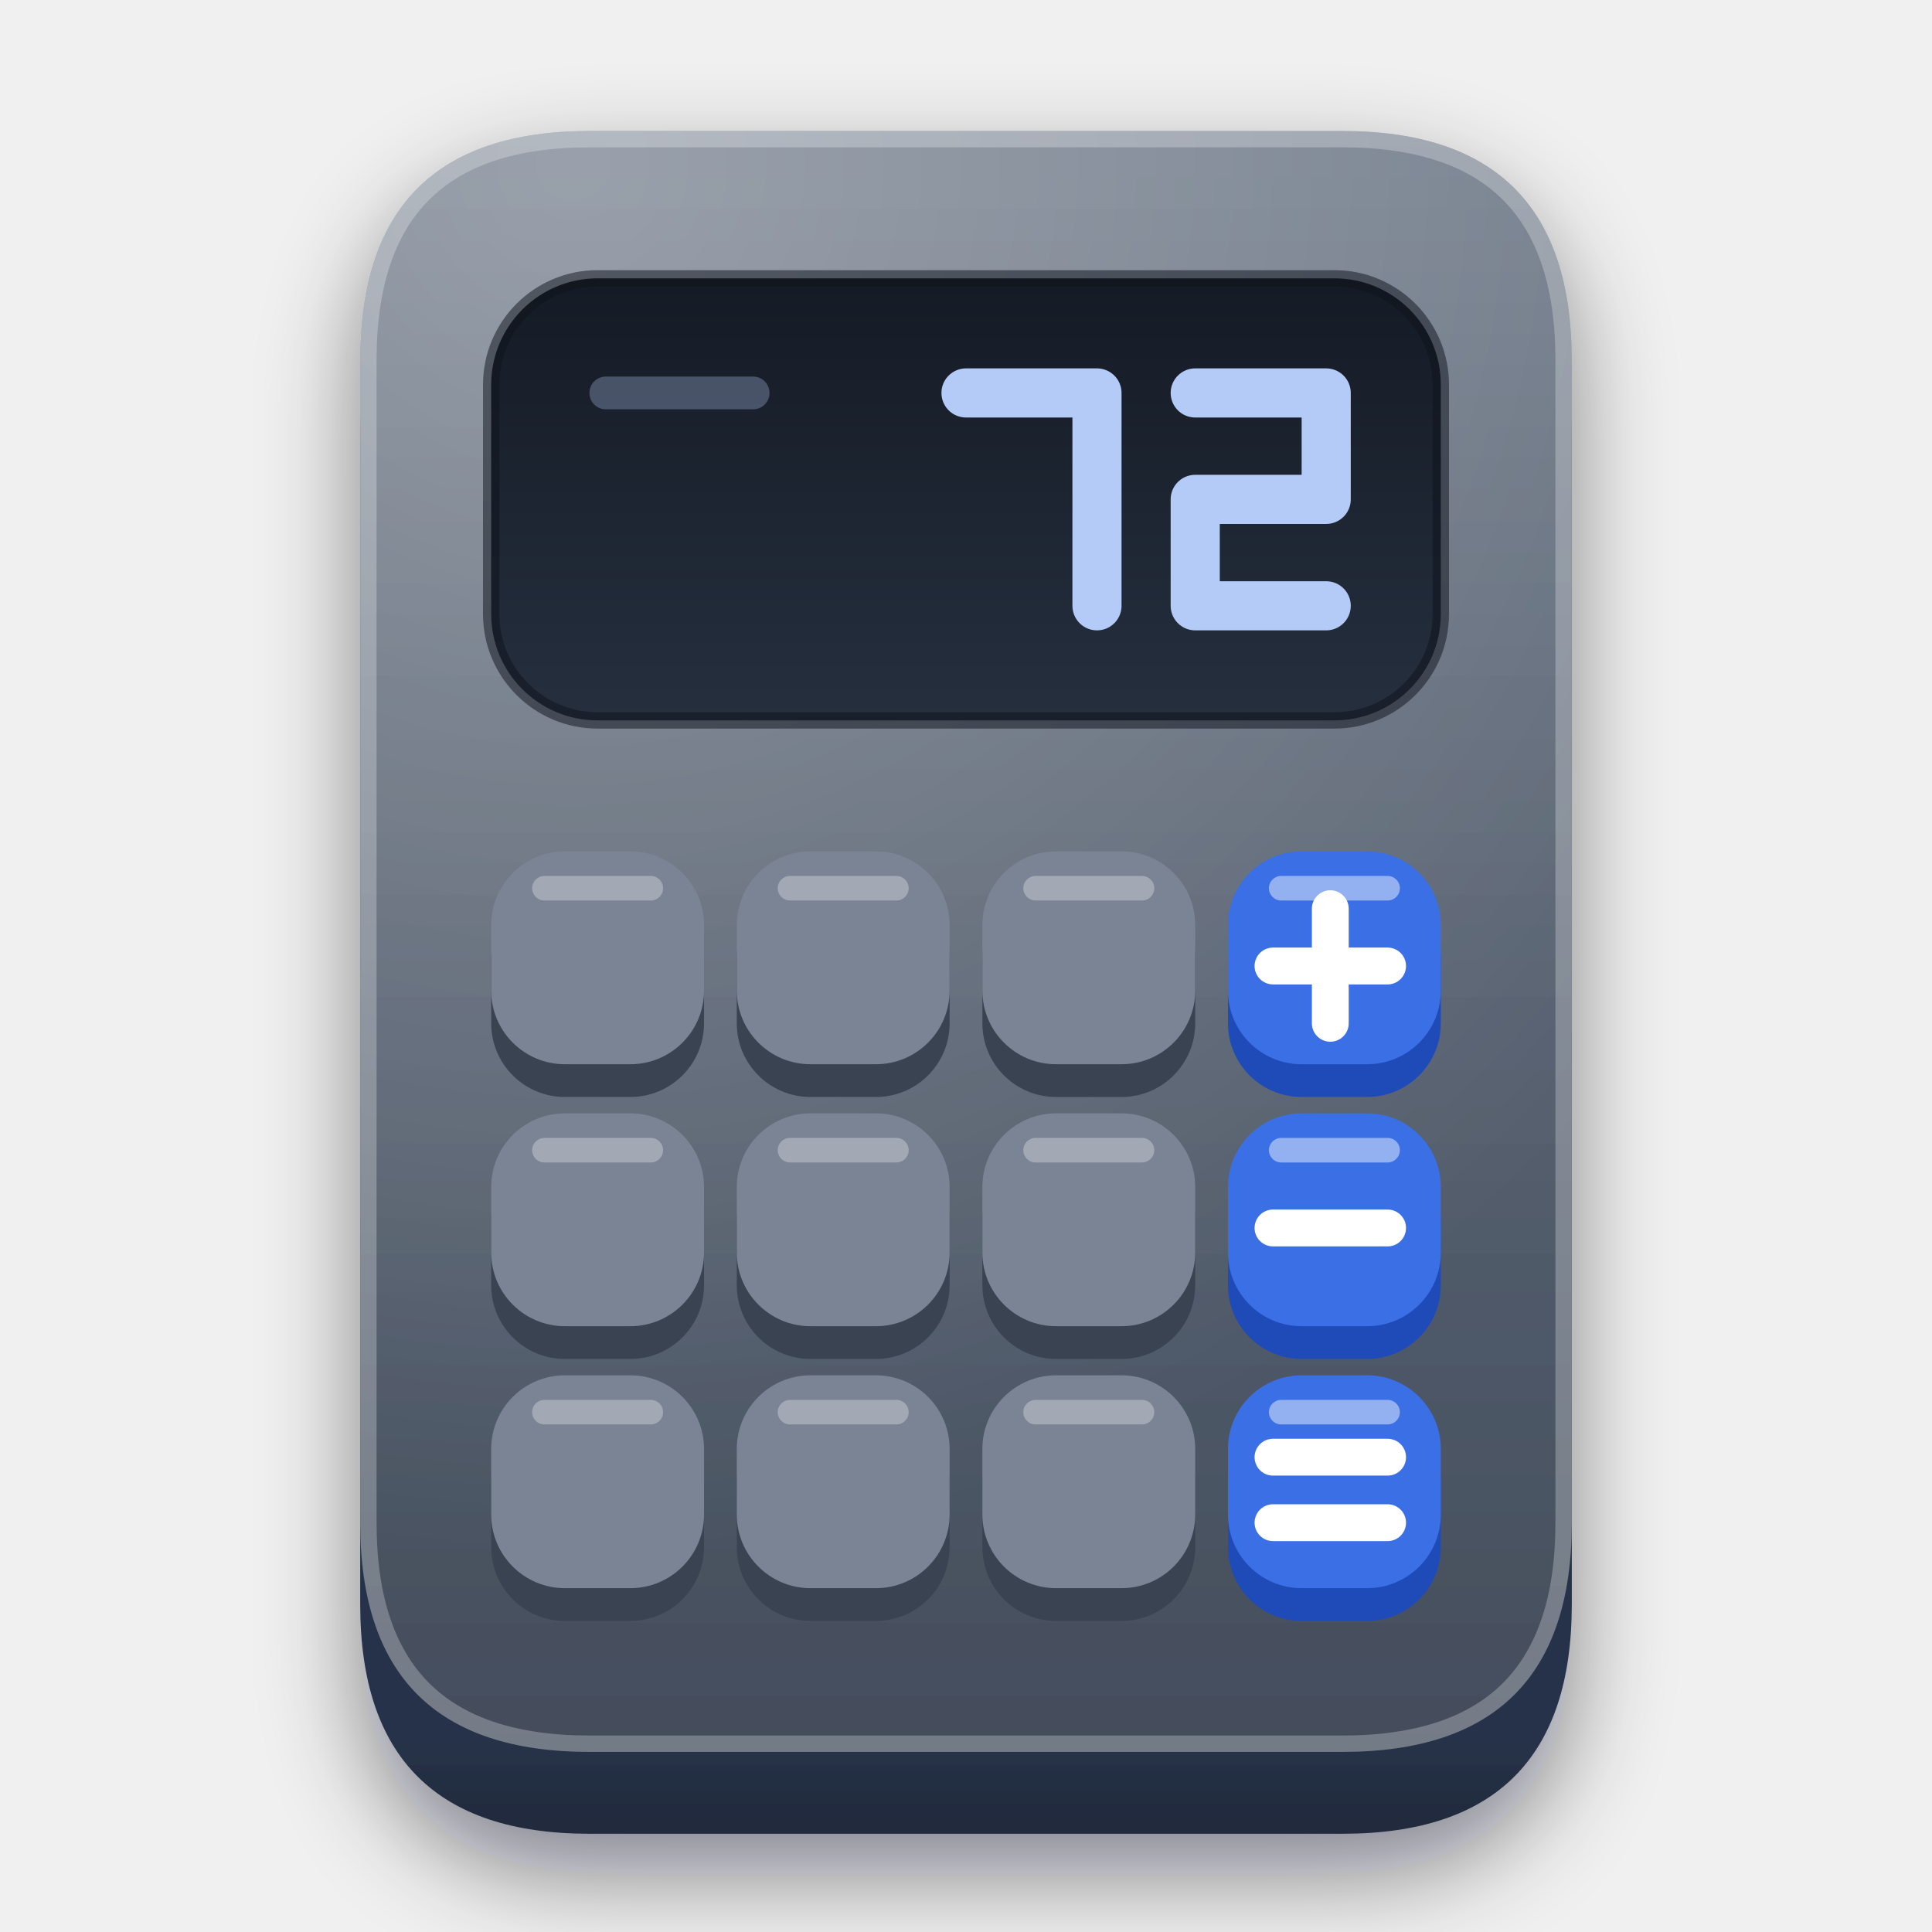
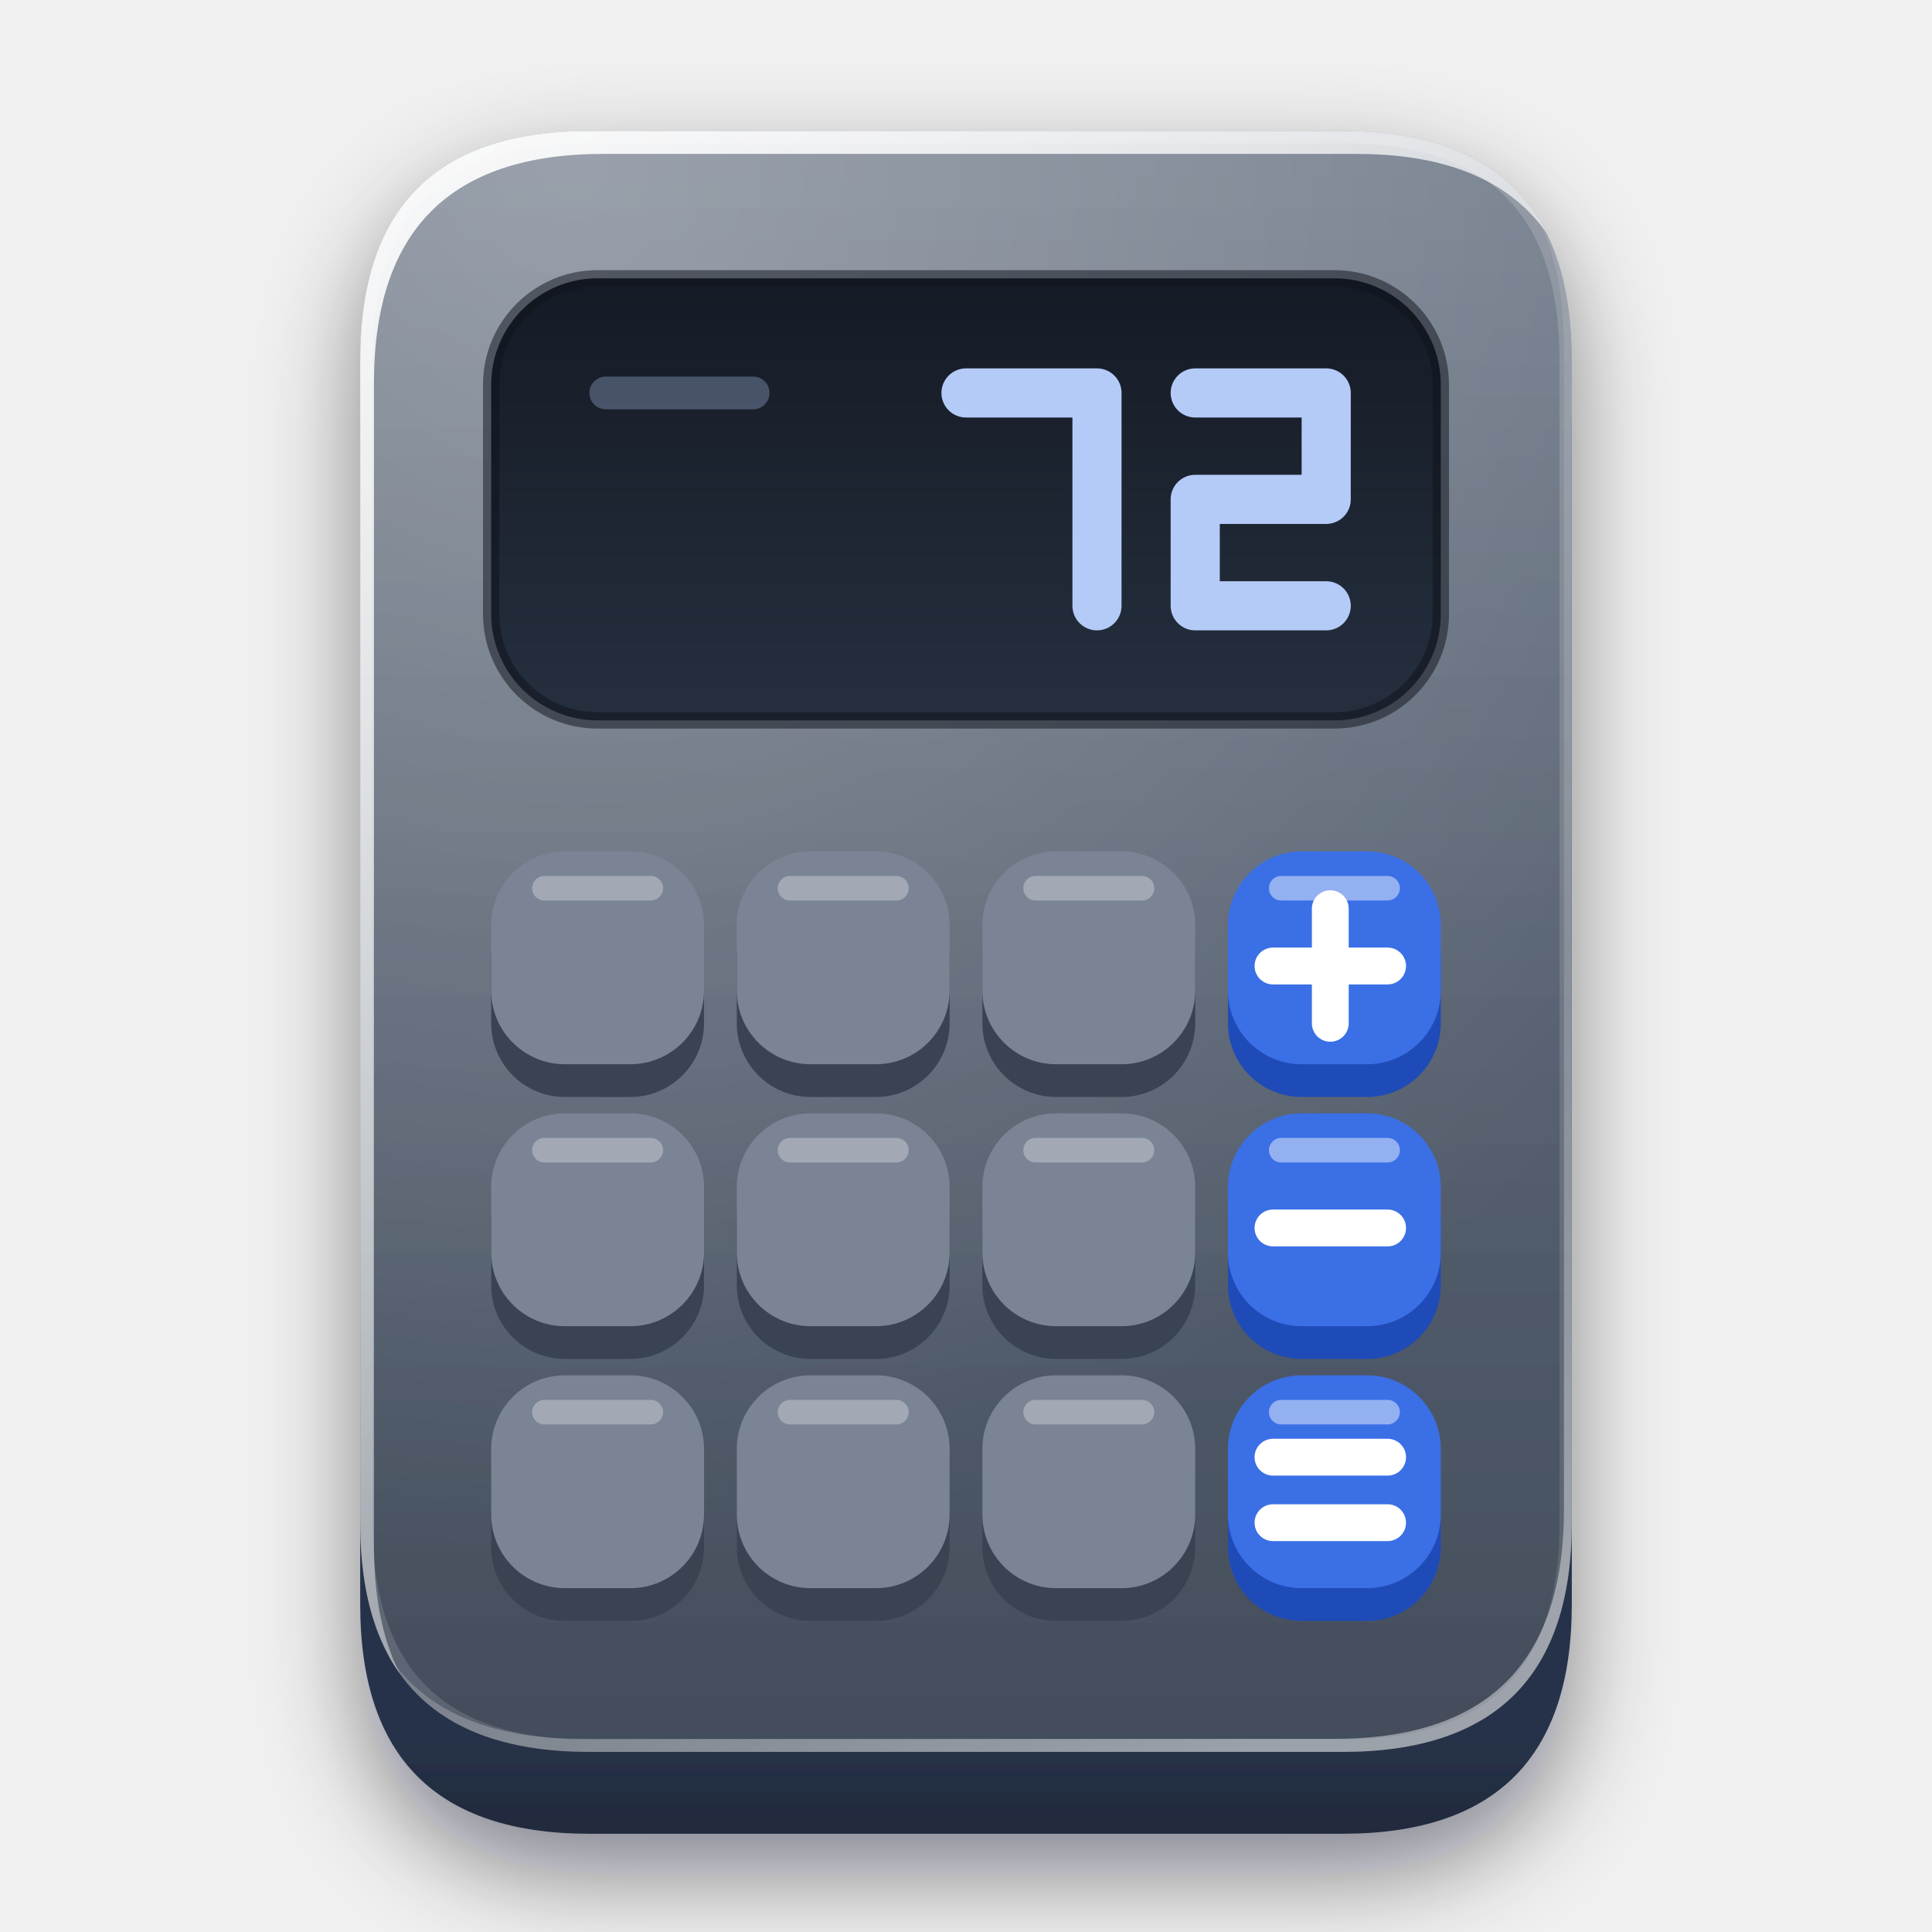
- <svg xmlns="http://www.w3.org/2000/svg" width="236" height="236" viewBox="0 0 236 236" fill="none">
+ <svg xmlns="http://www.w3.org/2000/svg" width="236" height="236" viewBox="0 0 236 236" preserveAspectRatio="none">
  <defs>
-     <linearGradient id="ca_body" x1="118" y1="16" x2="118" y2="214" gradientUnits="userSpaceOnUse">
-       <stop offset="0" stop-color="#737d8c" />
-       <stop offset="0.5" stop-color="#596372" />
-       <stop offset="1" stop-color="#434d5c" />
-     </linearGradient>
-     <linearGradient id="ca_side" x1="0" y1="200" x2="0" y2="224" gradientUnits="userSpaceOnUse">
-       <stop offset="0" stop-color="#28334a" />
-       <stop offset="1" stop-color="#1b2433" />
-     </linearGradient>
-     <linearGradient id="ca_lcd" x1="0" y1="32" x2="0" y2="88" gradientUnits="userSpaceOnUse">
-       <stop offset="0" stop-color="#141a24" />
-       <stop offset="1" stop-color="#252f3e" />
-     </linearGradient>
-     <linearGradient id="ca_kg" x1="0" y1="0" x2="0" y2="30" gradientUnits="userSpaceOnUse">
-       <stop offset="0" stop-color="#95a0b0" />
-       <stop offset="1" stop-color="#7a8494" />
-     </linearGradient>
-     <linearGradient id="ca_kb" x1="0" y1="0" x2="0" y2="30" gradientUnits="userSpaceOnUse">
-       <stop offset="0" stop-color="#6f9ef9" />
-       <stop offset="1" stop-color="#3a6fe6" />
-     </linearGradient>
-     <radialGradient id="ca_bloom" cx="70" cy="20" r="170" gradientUnits="userSpaceOnUse">
-       <stop offset="0" stop-color="white" stop-opacity="0.28" />
-       <stop offset="1" stop-color="white" stop-opacity="0" />
-     </radialGradient>
-     <clipPath id="ca_clip">
-       <path d="M72 16H164Q192 16 192 44V186Q192 214 164 214H72Q44 214 44 186V44Q44 16 72 16Z" />
-     </clipPath>
-     <filter id="ca_shadow" x="-20" y="-20" width="276" height="276" filterUnits="userSpaceOnUse" color-interpolation-filters="sRGB">
+     <filter id="shadow1" x="-20" y="-20" width="276" height="276" filterUnits="userSpaceOnUse" color-interpolation-filters="sRGB">
      <feDropShadow dx="0" dy="5" stdDeviation="6" flood-color="#0a0f1f" flood-opacity="0.45" />
    </filter>
  </defs>
-   <g filter="url(#ca_shadow)">
-     <path d="M72 16H164Q192 16 192 44V186Q192 214 164 214H72Q44 214 44 186V44Q44 16 72 16Z" fill="url(#ca_side)" transform="translate(0 10)" />
-     <path d="M72 16H164Q192 16 192 44V186Q192 214 164 214H72Q44 214 44 186V44Q44 16 72 16Z" fill="url(#ca_body)" />
-   </g>
-   <g clip-path="url(#ca_clip)">
-     <rect width="236" height="236" fill="url(#ca_bloom)" />
-   </g>
-   <path d="M72 16H164Q192 16 192 44V186Q192 214 164 214H72Q44 214 44 186V44Q44 16 72 16Z" stroke="white" stroke-opacity="0.26" stroke-width="4" clip-path="url(#ca_clip)" />
-   <rect x="60" y="34" width="116" height="54" rx="13" fill="url(#ca_lcd)" />
-   <rect x="60" y="34" width="116" height="54" rx="13" stroke="#0e131b" stroke-opacity="0.5" stroke-width="2" />
-   <path d="M118 48H134V74M146 48H162V61H146V74H162" stroke="#b4cbf8" stroke-width="6" stroke-linecap="round" stroke-linejoin="round" />
-   <rect x="72" y="46" width="22" height="4" rx="2" fill="#b4cbf8" opacity="0.3" />
-   <rect x="60" y="108" width="26" height="26" rx="9" fill="#394352" />
-   <rect x="60" y="104" width="26" height="26" rx="9" fill="url(#ca_kg)" />
-   <rect x="65" y="107" width="16" height="3" rx="1.5" fill="white" opacity="0.3" />
-   <rect x="90" y="108" width="26" height="26" rx="9" fill="#394352" />
-   <rect x="90" y="104" width="26" height="26" rx="9" fill="url(#ca_kg)" />
-   <rect x="95" y="107" width="16" height="3" rx="1.5" fill="white" opacity="0.3" />
-   <rect x="120" y="108" width="26" height="26" rx="9" fill="#394352" />
-   <rect x="120" y="104" width="26" height="26" rx="9" fill="url(#ca_kg)" />
-   <rect x="125" y="107" width="16" height="3" rx="1.5" fill="white" opacity="0.3" />
-   <rect x="150" y="108" width="26" height="26" rx="9" fill="#1f4bb8" />
-   <rect x="150" y="104" width="26" height="26" rx="9" fill="url(#ca_kb)" />
-   <rect x="155" y="107" width="16" height="3" rx="1.5" fill="white" opacity="0.45" />
-   <path d="M162.5 111V125M155.5 118H169.5" stroke="white" stroke-width="4.5" stroke-linecap="round" />
-   <rect x="60" y="140" width="26" height="26" rx="9" fill="#394352" />
-   <rect x="60" y="136" width="26" height="26" rx="9" fill="url(#ca_kg)" />
-   <rect x="65" y="139" width="16" height="3" rx="1.5" fill="white" opacity="0.3" />
-   <rect x="90" y="140" width="26" height="26" rx="9" fill="#394352" />
-   <rect x="90" y="136" width="26" height="26" rx="9" fill="url(#ca_kg)" />
-   <rect x="95" y="139" width="16" height="3" rx="1.5" fill="white" opacity="0.3" />
-   <rect x="120" y="140" width="26" height="26" rx="9" fill="#394352" />
-   <rect x="120" y="136" width="26" height="26" rx="9" fill="url(#ca_kg)" />
-   <rect x="125" y="139" width="16" height="3" rx="1.5" fill="white" opacity="0.3" />
-   <rect x="150" y="140" width="26" height="26" rx="9" fill="#1f4bb8" />
-   <rect x="150" y="136" width="26" height="26" rx="9" fill="url(#ca_kb)" />
-   <rect x="155" y="139" width="16" height="3" rx="1.5" fill="white" opacity="0.45" />
-   <path d="M155.5 150H169.5" stroke="white" stroke-width="4.5" stroke-linecap="round" />
-   <rect x="60" y="172" width="26" height="26" rx="9" fill="#394352" />
-   <rect x="60" y="168" width="26" height="26" rx="9" fill="url(#ca_kg)" />
-   <rect x="65" y="171" width="16" height="3" rx="1.5" fill="white" opacity="0.3" />
-   <rect x="90" y="172" width="26" height="26" rx="9" fill="#394352" />
-   <rect x="90" y="168" width="26" height="26" rx="9" fill="url(#ca_kg)" />
-   <rect x="95" y="171" width="16" height="3" rx="1.5" fill="white" opacity="0.3" />
-   <rect x="120" y="172" width="26" height="26" rx="9" fill="#394352" />
-   <rect x="120" y="168" width="26" height="26" rx="9" fill="url(#ca_kg)" />
-   <rect x="125" y="171" width="16" height="3" rx="1.5" fill="white" opacity="0.3" />
-   <rect x="150" y="172" width="26" height="26" rx="9" fill="#1f4bb8" />
-   <rect x="150" y="168" width="26" height="26" rx="9" fill="url(#ca_kb)" />
-   <rect x="155" y="171" width="16" height="3" rx="1.5" fill="white" opacity="0.45" />
-   <path d="M155.5 178H169.5M155.5 186H169.5" stroke="white" stroke-width="4.5" stroke-linecap="round" />
+   <g filter="url(#shadow1)">
+     <g fill="none">
+       <defs>
+         <linearGradient id="l2-ca_side" x1="0" y1="200" x2="0" y2="224" gradientUnits="userSpaceOnUse">
+           <stop offset="0" stop-color="#28334a" />
+           <stop offset="1" stop-color="#1b2433" />
+         </linearGradient>
+       </defs>
+       <path d="M72 16H164Q192 16 192 44V186Q192 214 164 214H72Q44 214 44 186V44Q44 16 72 16Z" fill="url(#l2-ca_side)" transform="translate(0 10)" />
+     </g>
+     <g fill="none">
+       <defs>
+         <linearGradient id="l3-ca_body" x1="118" y1="16" x2="118" y2="214" gradientUnits="userSpaceOnUse">
+           <stop offset="0" stop-color="#737d8c" />
+           <stop offset="0.5" stop-color="#596372" />
+           <stop offset="1" stop-color="#434d5c" />
+         </linearGradient>
+       </defs>
+       <path d="M72 16H164Q192 16 192 44V186Q192 214 164 214H72Q44 214 44 186V44Q44 16 72 16Z" fill="url(#l3-ca_body)" />
+     </g>
+   </g>
+   <defs>
+     <clipPath id="clip4">
+       <path d="M72 16 H164 Q192 16 192 44 V186 Q192 214 164 214 H72 Q44 214 44 186 V44 Q44 16 72 16 Z" clip-rule="nonzero" />
+     </clipPath>
+   </defs>
+   <g clip-path="url(#clip4)">
+     <g fill="none">
+       <defs>
+         <radialGradient id="l5-ca_bloom" cx="70" cy="20" r="170" gradientUnits="userSpaceOnUse">
+           <stop offset="0" stop-color="white" stop-opacity="0.28" />
+           <stop offset="1" stop-color="white" stop-opacity="0" />
+         </radialGradient>
+       </defs>
+       <rect width="236" height="236" fill="url(#l5-ca_bloom)" />
+     </g>
+   </g>
+   <defs>
+     <clipPath id="rim6">
+       <path d="M72 16H164Q192 16 192 44V186Q192 214 164 214H72Q44 214 44 186V44Q44 16 72 16Z" clip-rule="nonzero" />
+     </clipPath>
+     <linearGradient id="rim6g0" x1="44" y1="16" x2="155" y2="214" gradientUnits="userSpaceOnUse">
+       <stop offset="0" stop-color="#ffffff" stop-opacity="0.200" />
+       <stop offset="1" stop-color="#ffffff" stop-opacity="0.100" />
+     </linearGradient>
+     <linearGradient id="rim6g1" x1="44" y1="16" x2="155" y2="214" gradientUnits="userSpaceOnUse">
+       <stop offset="0" stop-color="#ffffff" stop-opacity="0.950" />
+       <stop offset="0.45" stop-color="#ffffff" stop-opacity="0.600" />
+       <stop offset="1" stop-color="#ffffff" stop-opacity="0.250" />
+     </linearGradient>
+     <linearGradient id="rim6g2" x1="44" y1="16" x2="155" y2="214" gradientUnits="userSpaceOnUse">
+       <stop offset="0" stop-color="#ffffff" stop-opacity="0.050" />
+       <stop offset="0.7" stop-color="#ffffff" stop-opacity="0.150" />
+       <stop offset="1" stop-color="#ffffff" stop-opacity="0.420" />
+     </linearGradient>
+   </defs>
+   <g clip-path="url(#rim6)">
+     <path d="M72 16H164Q192 16 192 44V186Q192 214 164 214H72Q44 214 44 186V44Q44 16 72 16Z" fill="none" stroke="url(#rim6g0)" stroke-width="3" />
+     <path d="M72 16H164Q192 16 192 44V186Q192 214 164 214H72Q44 214 44 186V44Q44 16 72 16ZM73.68 18.8 H165.68 Q193.68 18.8 193.68 46.8 V188.8 Q193.68 216.8 165.68 216.8 H73.68 Q45.68 216.8 45.68 188.8 V46.8 Q45.68 18.8 73.68 18.8 Z" fill="url(#rim6g1)" fill-rule="evenodd" />
+     <path d="M72 16H164Q192 16 192 44V186Q192 214 164 214H72Q44 214 44 186V44Q44 16 72 16ZM71.04 14.4 H163.04 Q191.04 14.4 191.04 42.4 V184.4 Q191.04 212.4 163.04 212.4 H71.04 Q43.04 212.4 43.04 184.4 V42.4 Q43.04 14.4 71.04 14.4 Z" fill="url(#rim6g2)" fill-rule="evenodd" />
+   </g>
+   <g fill="none">
+     <defs>
+       <linearGradient id="l7-ca_lcd" x1="0" y1="32" x2="0" y2="88" gradientUnits="userSpaceOnUse">
+         <stop offset="0" stop-color="#141a24" />
+         <stop offset="1" stop-color="#252f3e" />
+       </linearGradient>
+     </defs>
+     <rect x="60" y="34" width="116" height="54" rx="13" fill="url(#l7-ca_lcd)" />
+   </g>
+   <g fill="none">
+     <rect x="60" y="34" width="116" height="54" rx="13" stroke="#0e131b" stroke-opacity="0.5" stroke-width="2" />
+   </g>
+   <g fill="none">
+     <path d="M118 48H134V74" stroke="#b4cbf8" stroke-width="6" stroke-linecap="round" stroke-linejoin="round" fill="none" />
+   </g>
+   <g fill="none">
+     <path d="M146 48H162V61H146V74H162" stroke="#b4cbf8" stroke-width="6" stroke-linecap="round" stroke-linejoin="round" fill="none" />
+   </g>
+   <g fill="none">
+     <rect x="72" y="46" width="22" height="4" rx="2" fill="#b4cbf8" opacity="0.3" />
+   </g>
+   <g fill="none">
+     <rect x="60" y="108" width="26" height="26" rx="9" fill="#394352" />
+   </g>
+   <g fill="none">
+     <defs>
+       <linearGradient id="l13-ca_kg" x1="0" y1="0" x2="0" y2="30" gradientUnits="userSpaceOnUse">
+         <stop offset="0" stop-color="#95a0b0" />
+         <stop offset="1" stop-color="#7a8494" />
+       </linearGradient>
+     </defs>
+     <rect x="60" y="104" width="26" height="26" rx="9" fill="url(#l13-ca_kg)" />
+   </g>
+   <g fill="none">
+     <rect x="65" y="107" width="16" height="3" rx="1.5" fill="white" opacity="0.3" />
+   </g>
+   <g fill="none">
+     <rect x="90" y="108" width="26" height="26" rx="9" fill="#394352" />
+   </g>
+   <g fill="none">
+     <defs>
+       <linearGradient id="l16-ca_kg" x1="0" y1="0" x2="0" y2="30" gradientUnits="userSpaceOnUse">
+         <stop offset="0" stop-color="#95a0b0" />
+         <stop offset="1" stop-color="#7a8494" />
+       </linearGradient>
+     </defs>
+     <rect x="90" y="104" width="26" height="26" rx="9" fill="url(#l16-ca_kg)" />
+   </g>
+   <g fill="none">
+     <rect x="95" y="107" width="16" height="3" rx="1.5" fill="white" opacity="0.3" />
+   </g>
+   <g fill="none">
+     <rect x="120" y="108" width="26" height="26" rx="9" fill="#394352" />
+   </g>
+   <g fill="none">
+     <defs>
+       <linearGradient id="l19-ca_kg" x1="0" y1="0" x2="0" y2="30" gradientUnits="userSpaceOnUse">
+         <stop offset="0" stop-color="#95a0b0" />
+         <stop offset="1" stop-color="#7a8494" />
+       </linearGradient>
+     </defs>
+     <rect x="120" y="104" width="26" height="26" rx="9" fill="url(#l19-ca_kg)" />
+   </g>
+   <g fill="none">
+     <rect x="125" y="107" width="16" height="3" rx="1.5" fill="white" opacity="0.3" />
+   </g>
+   <g fill="none">
+     <rect x="150" y="108" width="26" height="26" rx="9" fill="#1f4bb8" />
+   </g>
+   <g fill="none">
+     <defs>
+       <linearGradient id="l22-ca_kb" x1="0" y1="0" x2="0" y2="30" gradientUnits="userSpaceOnUse">
+         <stop offset="0" stop-color="#6f9ef9" />
+         <stop offset="1" stop-color="#3a6fe6" />
+       </linearGradient>
+     </defs>
+     <rect x="150" y="104" width="26" height="26" rx="9" fill="url(#l22-ca_kb)" />
+   </g>
+   <g fill="none">
+     <rect x="155" y="107" width="16" height="3" rx="1.5" fill="white" opacity="0.45" />
+   </g>
+   <g fill="none">
+     <path d="M162.5 111V125M155.5 118H169.5" stroke="white" stroke-width="4.5" stroke-linecap="round" />
+   </g>
+   <g fill="none">
+     <rect x="60" y="140" width="26" height="26" rx="9" fill="#394352" />
+   </g>
+   <g fill="none">
+     <defs>
+       <linearGradient id="l26-ca_kg" x1="0" y1="0" x2="0" y2="30" gradientUnits="userSpaceOnUse">
+         <stop offset="0" stop-color="#95a0b0" />
+         <stop offset="1" stop-color="#7a8494" />
+       </linearGradient>
+     </defs>
+     <rect x="60" y="136" width="26" height="26" rx="9" fill="url(#l26-ca_kg)" />
+   </g>
+   <g fill="none">
+     <rect x="65" y="139" width="16" height="3" rx="1.5" fill="white" opacity="0.3" />
+   </g>
+   <g fill="none">
+     <rect x="90" y="140" width="26" height="26" rx="9" fill="#394352" />
+   </g>
+   <g fill="none">
+     <defs>
+       <linearGradient id="l29-ca_kg" x1="0" y1="0" x2="0" y2="30" gradientUnits="userSpaceOnUse">
+         <stop offset="0" stop-color="#95a0b0" />
+         <stop offset="1" stop-color="#7a8494" />
+       </linearGradient>
+     </defs>
+     <rect x="90" y="136" width="26" height="26" rx="9" fill="url(#l29-ca_kg)" />
+   </g>
+   <g fill="none">
+     <rect x="95" y="139" width="16" height="3" rx="1.5" fill="white" opacity="0.3" />
+   </g>
+   <g fill="none">
+     <rect x="120" y="140" width="26" height="26" rx="9" fill="#394352" />
+   </g>
+   <g fill="none">
+     <defs>
+       <linearGradient id="l32-ca_kg" x1="0" y1="0" x2="0" y2="30" gradientUnits="userSpaceOnUse">
+         <stop offset="0" stop-color="#95a0b0" />
+         <stop offset="1" stop-color="#7a8494" />
+       </linearGradient>
+     </defs>
+     <rect x="120" y="136" width="26" height="26" rx="9" fill="url(#l32-ca_kg)" />
+   </g>
+   <g fill="none">
+     <rect x="125" y="139" width="16" height="3" rx="1.5" fill="white" opacity="0.3" />
+   </g>
+   <g fill="none">
+     <rect x="150" y="140" width="26" height="26" rx="9" fill="#1f4bb8" />
+   </g>
+   <g fill="none">
+     <defs>
+       <linearGradient id="l35-ca_kb" x1="0" y1="0" x2="0" y2="30" gradientUnits="userSpaceOnUse">
+         <stop offset="0" stop-color="#6f9ef9" />
+         <stop offset="1" stop-color="#3a6fe6" />
+       </linearGradient>
+     </defs>
+     <rect x="150" y="136" width="26" height="26" rx="9" fill="url(#l35-ca_kb)" />
+   </g>
+   <g fill="none">
+     <rect x="155" y="139" width="16" height="3" rx="1.5" fill="white" opacity="0.45" />
+   </g>
+   <g fill="none">
+     <path d="M155.5 150H169.5" stroke="white" stroke-width="4.5" stroke-linecap="round" />
+   </g>
+   <g fill="none">
+     <rect x="60" y="172" width="26" height="26" rx="9" fill="#394352" />
+   </g>
+   <g fill="none">
+     <defs>
+       <linearGradient id="l39-ca_kg" x1="0" y1="0" x2="0" y2="30" gradientUnits="userSpaceOnUse">
+         <stop offset="0" stop-color="#95a0b0" />
+         <stop offset="1" stop-color="#7a8494" />
+       </linearGradient>
+     </defs>
+     <rect x="60" y="168" width="26" height="26" rx="9" fill="url(#l39-ca_kg)" />
+   </g>
+   <g fill="none">
+     <rect x="65" y="171" width="16" height="3" rx="1.5" fill="white" opacity="0.3" />
+   </g>
+   <g fill="none">
+     <rect x="90" y="172" width="26" height="26" rx="9" fill="#394352" />
+   </g>
+   <g fill="none">
+     <defs>
+       <linearGradient id="l42-ca_kg" x1="0" y1="0" x2="0" y2="30" gradientUnits="userSpaceOnUse">
+         <stop offset="0" stop-color="#95a0b0" />
+         <stop offset="1" stop-color="#7a8494" />
+       </linearGradient>
+     </defs>
+     <rect x="90" y="168" width="26" height="26" rx="9" fill="url(#l42-ca_kg)" />
+   </g>
+   <g fill="none">
+     <rect x="95" y="171" width="16" height="3" rx="1.5" fill="white" opacity="0.3" />
+   </g>
+   <g fill="none">
+     <rect x="120" y="172" width="26" height="26" rx="9" fill="#394352" />
+   </g>
+   <g fill="none">
+     <defs>
+       <linearGradient id="l45-ca_kg" x1="0" y1="0" x2="0" y2="30" gradientUnits="userSpaceOnUse">
+         <stop offset="0" stop-color="#95a0b0" />
+         <stop offset="1" stop-color="#7a8494" />
+       </linearGradient>
+     </defs>
+     <rect x="120" y="168" width="26" height="26" rx="9" fill="url(#l45-ca_kg)" />
+   </g>
+   <g fill="none">
+     <rect x="125" y="171" width="16" height="3" rx="1.5" fill="white" opacity="0.3" />
+   </g>
+   <g fill="none">
+     <rect x="150" y="172" width="26" height="26" rx="9" fill="#1f4bb8" />
+   </g>
+   <g fill="none">
+     <defs>
+       <linearGradient id="l48-ca_kb" x1="0" y1="0" x2="0" y2="30" gradientUnits="userSpaceOnUse">
+         <stop offset="0" stop-color="#6f9ef9" />
+         <stop offset="1" stop-color="#3a6fe6" />
+       </linearGradient>
+     </defs>
+     <rect x="150" y="168" width="26" height="26" rx="9" fill="url(#l48-ca_kb)" />
+   </g>
+   <g fill="none">
+     <rect x="155" y="171" width="16" height="3" rx="1.5" fill="white" opacity="0.45" />
+   </g>
+   <g fill="none">
+     <path d="M155.5 178H169.5M155.5 186H169.5" stroke="white" stroke-width="4.5" stroke-linecap="round" />
+   </g>
</svg>
